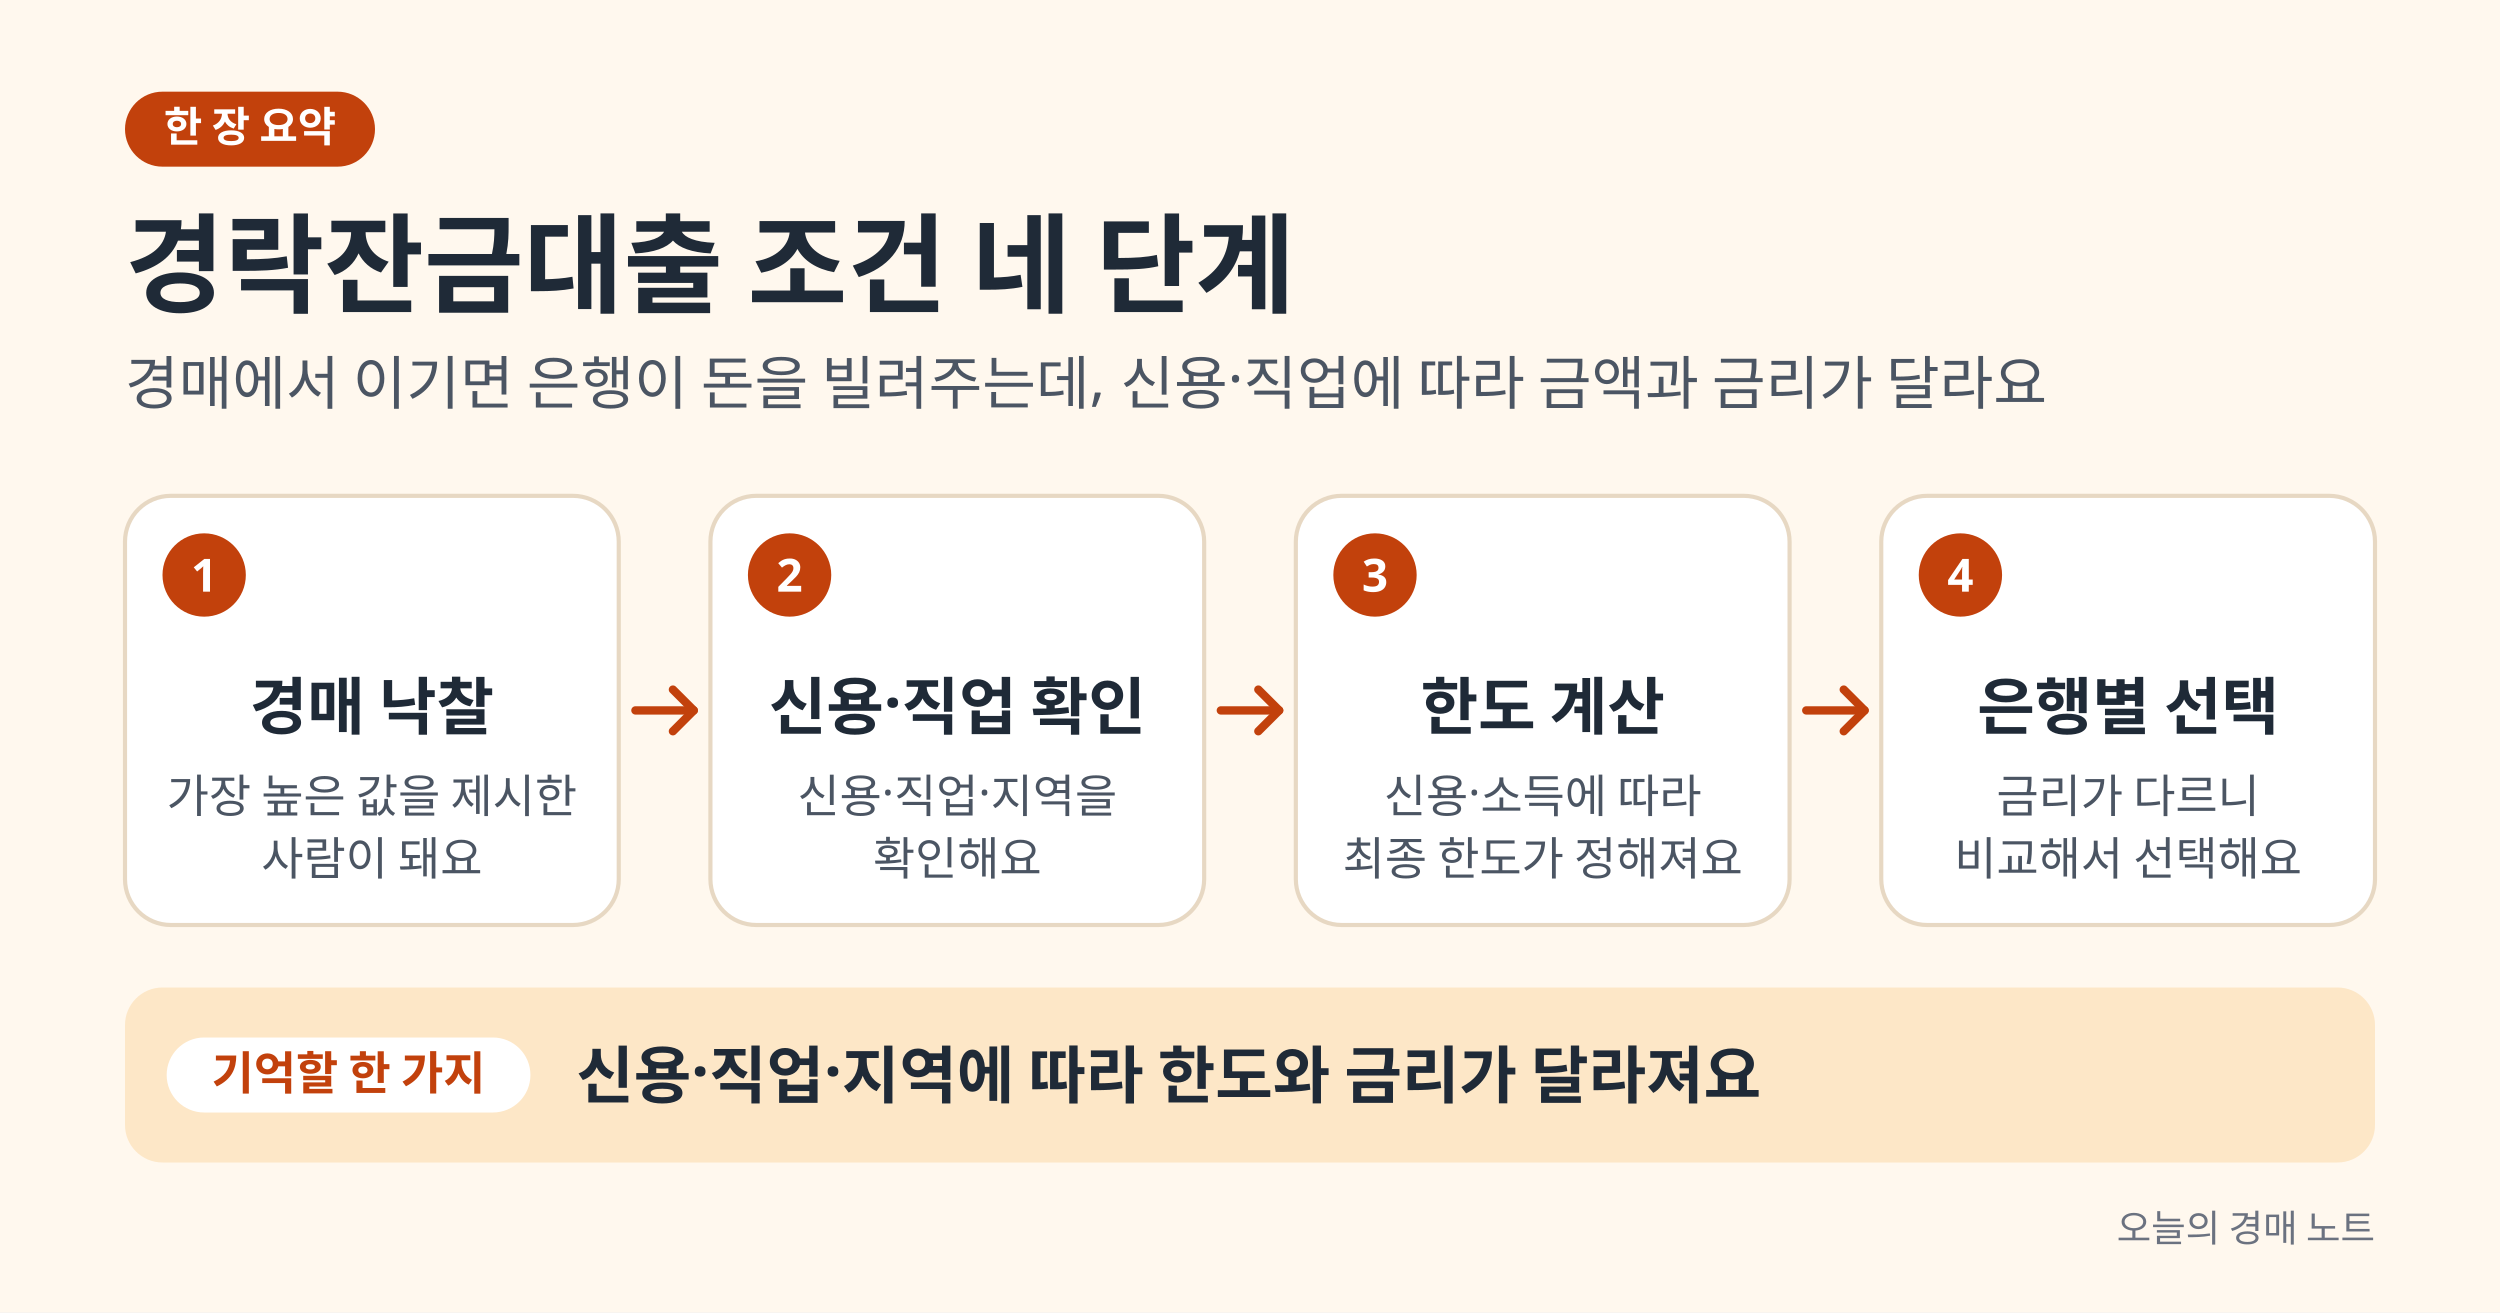
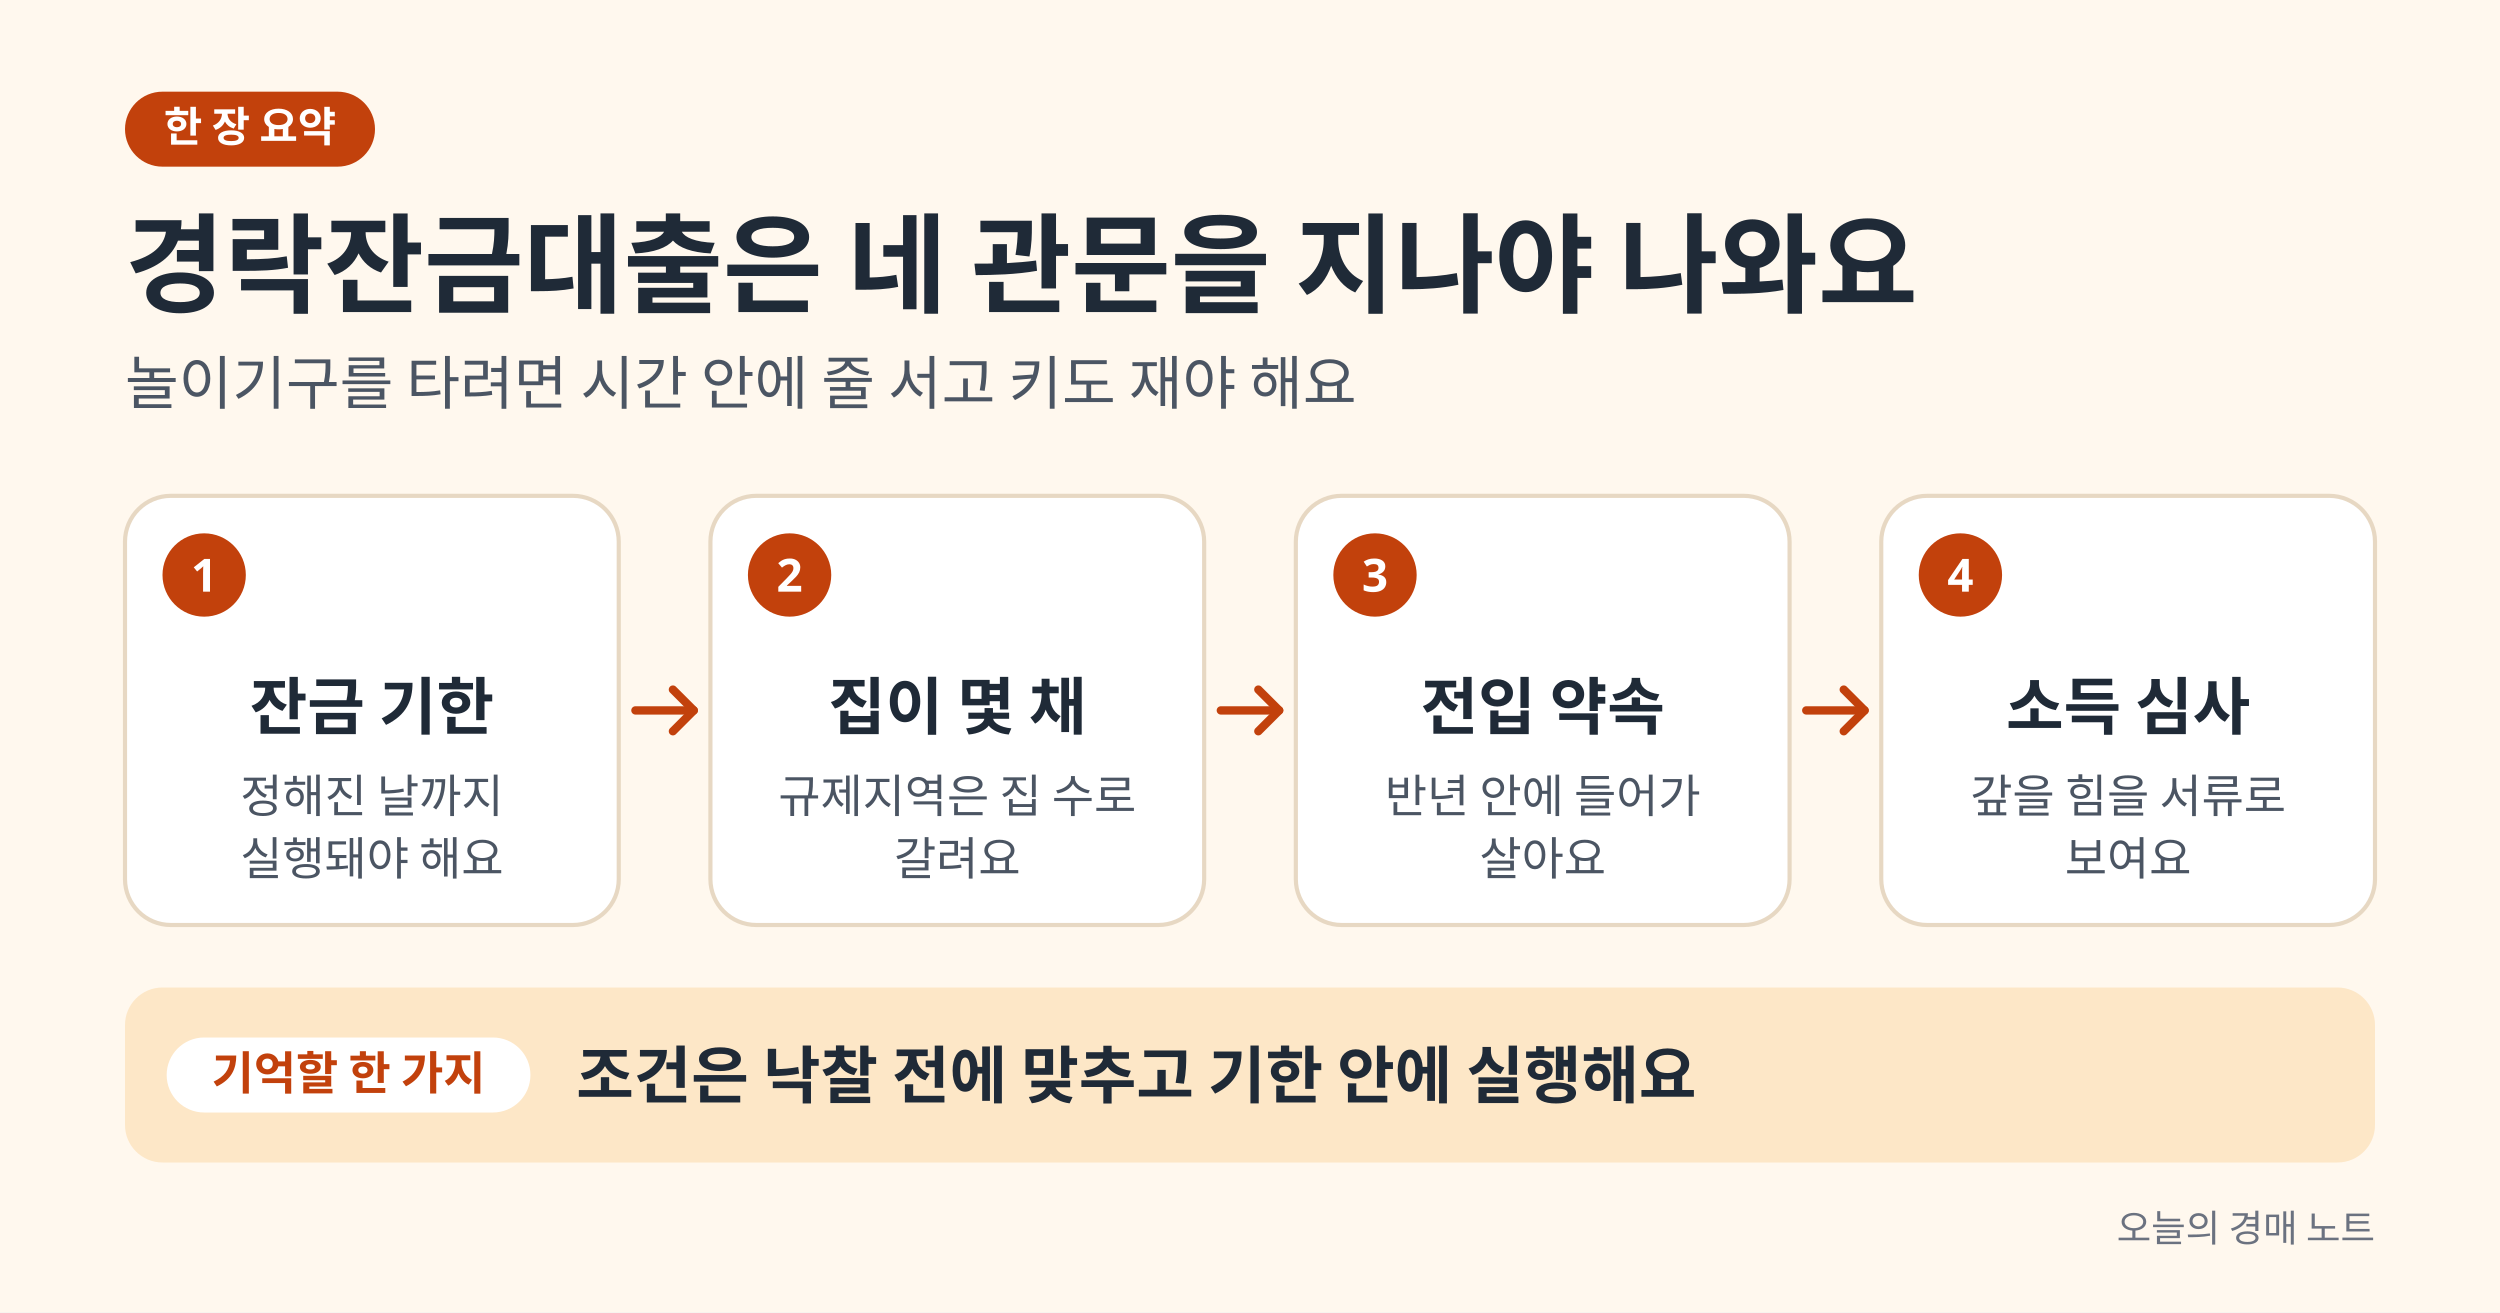
<svg xmlns="http://www.w3.org/2000/svg" width="1200" height="630" viewBox="0 0 1200 630" font-family="'Apple SD Gothic Neo','Noto Sans KR','Malgun Gothic',sans-serif">
  <rect width="1200" height="630" fill="#FFF8EE" />
  <rect x="60" y="44" width="120" height="36" rx="18" fill="#C2410C" />
  <text x="120" y="68" font-size="20" font-weight="700" fill="#FFFFFF" text-anchor="middle">한 장 요약</text>
-   <text x="60" y="146" font-size="52" font-weight="800" fill="#1F2A37">경락잔금대출 조건 네 단계</text>
-   <text x="60" y="194" font-size="28" fill="#4B5563">경매에서 이기면 은행이 돈을 빌려주는데, 신용·직업에 따라 금액과 금리가 달라요</text>
+   <text x="60" y="146" font-size="52" font-weight="800" fill="#1F2A37">경락잔금대출은 네 관문을 지나야 나와요</text>
+   <text x="60" y="194" font-size="28" fill="#4B5563">놀이기구를 타려면 시간 안에 줄 서고 키도 재야 해요</text>
  <rect x="60" y="238" width="237" height="206" rx="22" fill="#FFFFFF" stroke="#E7D8C3" stroke-width="2" />
  <circle cx="98" cy="276" r="20" fill="#C2410C" />
  <text x="98" y="284" font-size="22" font-weight="800" fill="#FFFFFF" text-anchor="middle">1</text>
-   <text x="178.5" y="350" font-size="30" font-weight="700" fill="#1F2A37" text-anchor="middle">경매 낙찰</text>
-   <text x="178.5" y="390" font-size="22" fill="#4B5563" text-anchor="middle">가장 높은 값을 제시한</text>
-   <text x="178.5" y="420" font-size="22" fill="#4B5563" text-anchor="middle">사람이 돼요</text>
+   <text x="178.5" y="350" font-size="30" font-weight="700" fill="#1F2A37" text-anchor="middle">잔금 기한</text>
+   <text x="178.5" y="390" font-size="22" fill="#4B5563" text-anchor="middle">정해진 날까지</text>
+   <text x="178.5" y="420" font-size="22" fill="#4B5563" text-anchor="middle">실행돼야 해요</text>
  <path d="M305 341 H333" stroke="#C2410C" stroke-width="4" stroke-linecap="round" />
  <path d="M323 331 L333 341 L323 351" fill="none" stroke="#C2410C" stroke-width="4" stroke-linecap="round" stroke-linejoin="round" />
  <rect x="341" y="238" width="237" height="206" rx="22" fill="#FFFFFF" stroke="#E7D8C3" stroke-width="2" />
  <circle cx="379" cy="276" r="20" fill="#C2410C" />
  <text x="379" y="284" font-size="22" font-weight="800" fill="#FFFFFF" text-anchor="middle">2</text>
-   <text x="459.5" y="350" font-size="30" font-weight="700" fill="#1F2A37" text-anchor="middle">신용·직업 확인</text>
-   <text x="459.5" y="390" font-size="22" fill="#4B5563" text-anchor="middle">신용·직업·지역을</text>
-   <text x="459.5" y="420" font-size="22" fill="#4B5563" text-anchor="middle">확인해요</text>
+   <text x="459.5" y="350" font-size="30" font-weight="700" fill="#1F2A37" text-anchor="middle">집이 몇 채</text>
+   <text x="459.5" y="390" font-size="22" fill="#4B5563" text-anchor="middle">규제지역은 집 수로</text>
+   <text x="459.5" y="420" font-size="22" fill="#4B5563" text-anchor="middle">갈려요</text>
  <path d="M586 341 H614" stroke="#C2410C" stroke-width="4" stroke-linecap="round" />
  <path d="M604 331 L614 341 L604 351" fill="none" stroke="#C2410C" stroke-width="4" stroke-linecap="round" stroke-linejoin="round" />
  <rect x="622" y="238" width="237" height="206" rx="22" fill="#FFFFFF" stroke="#E7D8C3" stroke-width="2" />
  <circle cx="660" cy="276" r="20" fill="#C2410C" />
  <text x="660" y="284" font-size="22" font-weight="800" fill="#FFFFFF" text-anchor="middle">3</text>
-   <text x="740.5" y="350" font-size="30" font-weight="700" fill="#1F2A37" text-anchor="middle">한도 계산</text>
-   <text x="740.5" y="390" font-size="22" fill="#4B5563" text-anchor="middle">신용·소득에 따라</text>
-   <text x="740.5" y="420" font-size="22" fill="#4B5563" text-anchor="middle">최종 한도가 정해져요</text>
+   <text x="740.5" y="350" font-size="30" font-weight="700" fill="#1F2A37" text-anchor="middle">전입 약속</text>
+   <text x="740.5" y="390" font-size="22" fill="#4B5563" text-anchor="middle">반년 안에 들어가</text>
+   <text x="740.5" y="420" font-size="22" fill="#4B5563" text-anchor="middle">살아요</text>
  <path d="M867 341 H895" stroke="#C2410C" stroke-width="4" stroke-linecap="round" />
  <path d="M885 331 L895 341 L885 351" fill="none" stroke="#C2410C" stroke-width="4" stroke-linecap="round" stroke-linejoin="round" />
  <rect x="903" y="238" width="237" height="206" rx="22" fill="#FFFFFF" stroke="#E7D8C3" stroke-width="2" />
  <circle cx="941" cy="276" r="20" fill="#C2410C" />
  <text x="941" y="284" font-size="22" font-weight="800" fill="#FFFFFF" text-anchor="middle">4</text>
-   <text x="1021.5" y="350" font-size="30" font-weight="700" fill="#1F2A37" text-anchor="middle">은행별 선택</text>
-   <text x="1021.5" y="390" font-size="22" fill="#4B5563" text-anchor="middle">금리가 다르니</text>
-   <text x="1021.5" y="420" font-size="22" fill="#4B5563" text-anchor="middle">비교해서 선택해요</text>
+   <text x="1021.5" y="350" font-size="30" font-weight="700" fill="#1F2A37" text-anchor="middle">소득 심사</text>
+   <text x="1021.5" y="390" font-size="22" fill="#4B5563" text-anchor="middle">갚을 힘을 서류로</text>
+   <text x="1021.5" y="420" font-size="22" fill="#4B5563" text-anchor="middle">보여요</text>
  <rect x="60" y="474" width="1080" height="84" rx="18" fill="#FDE7C7" />
  <rect x="80" y="498" width="174.6" height="36" rx="18" fill="#FFFFFF" />
  <text x="167.3" y="523" font-size="22" font-weight="700" fill="#C2410C" text-anchor="middle">기억할 한 가지</text>
-   <text x="276.6" y="527" font-size="30" font-weight="700" fill="#1F2A37">신용·직업·지역에 따라 한도와 금리가 달라져요</text>
+   <text x="276.6" y="527" font-size="30" font-weight="700" fill="#1F2A37">조건은 낙찰 전에 맞추고 기한 안에 실행해요</text>
  <text x="1140" y="596" font-size="18" fill="#6B7280" text-anchor="end">오늘의 경매 노트</text>
</svg>
